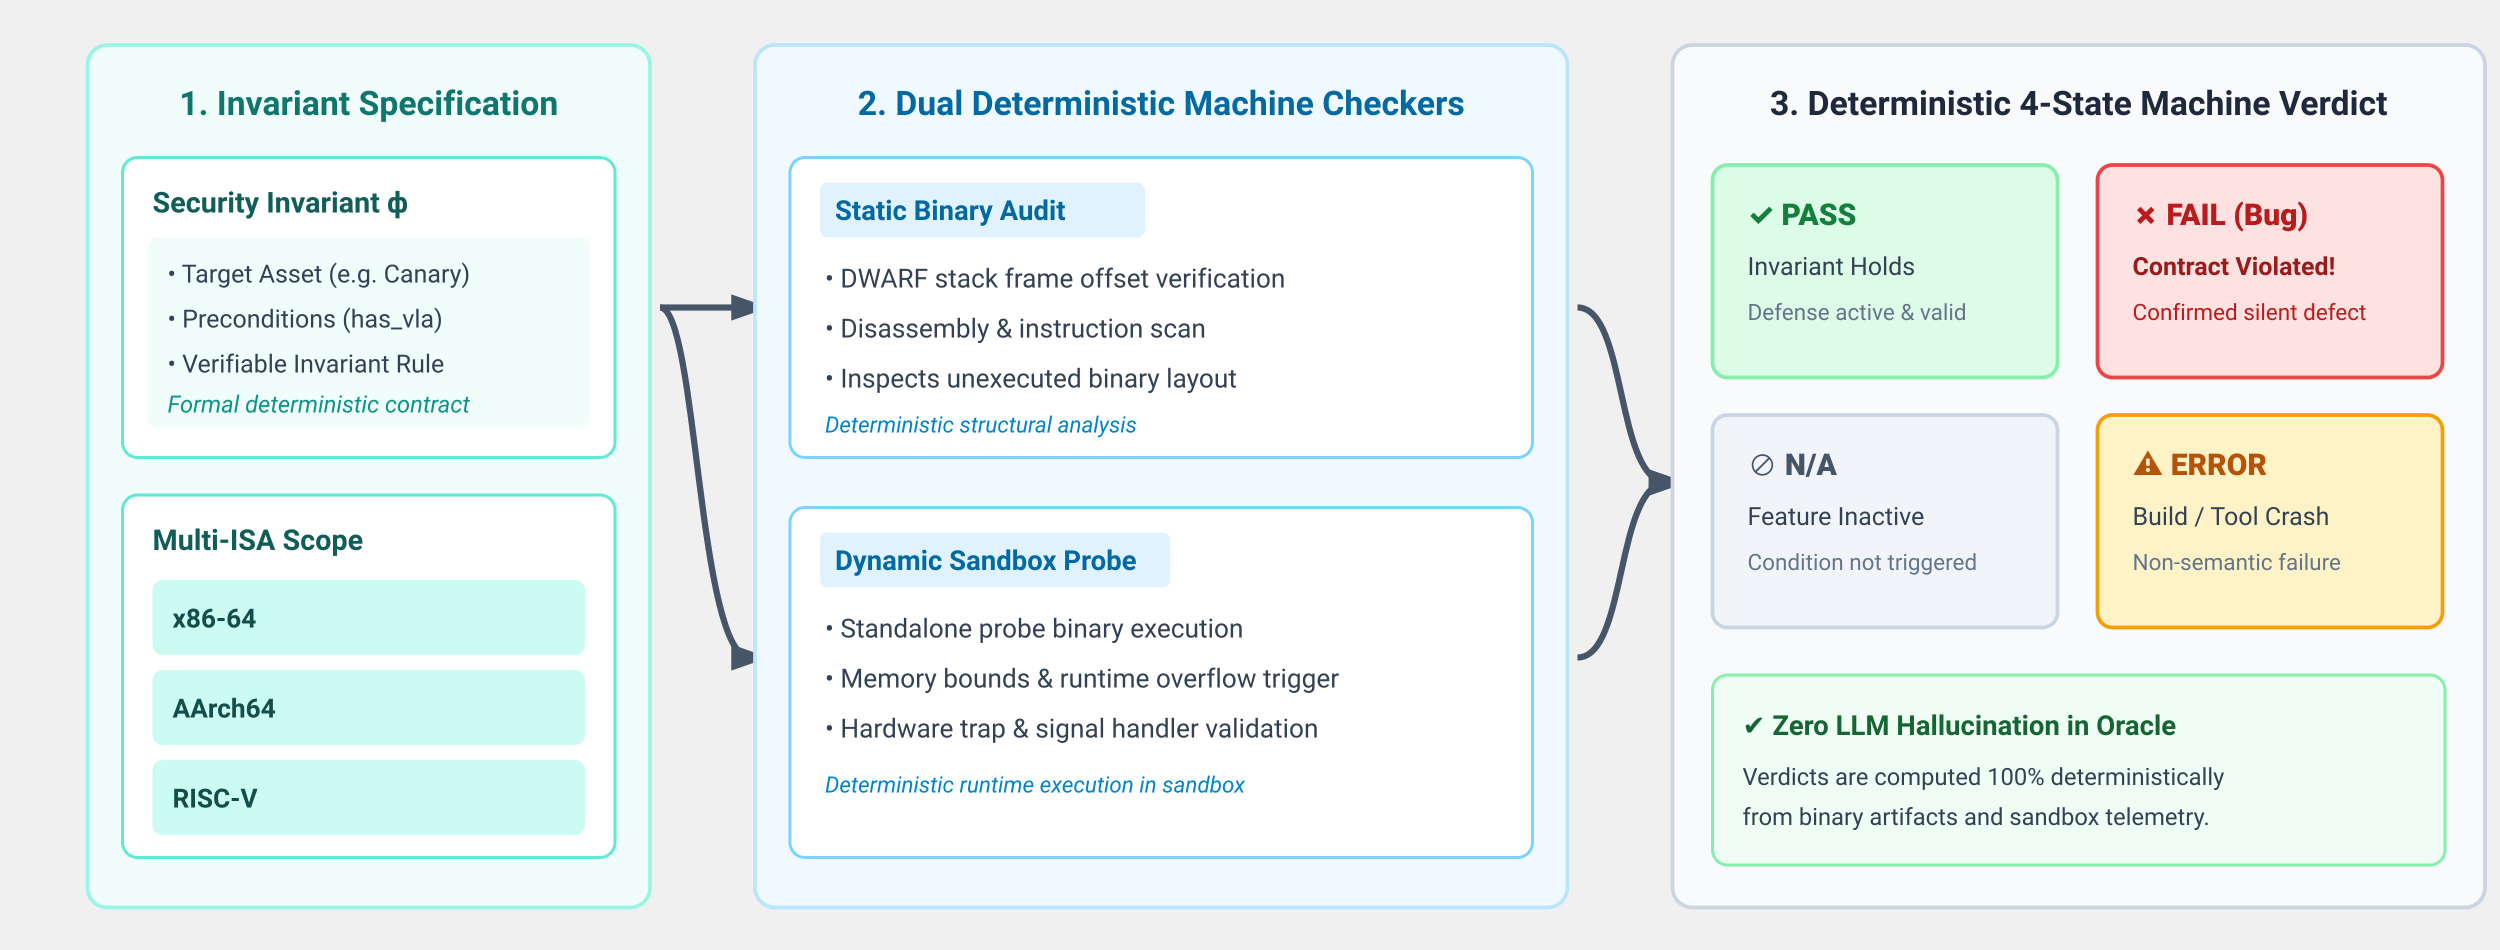
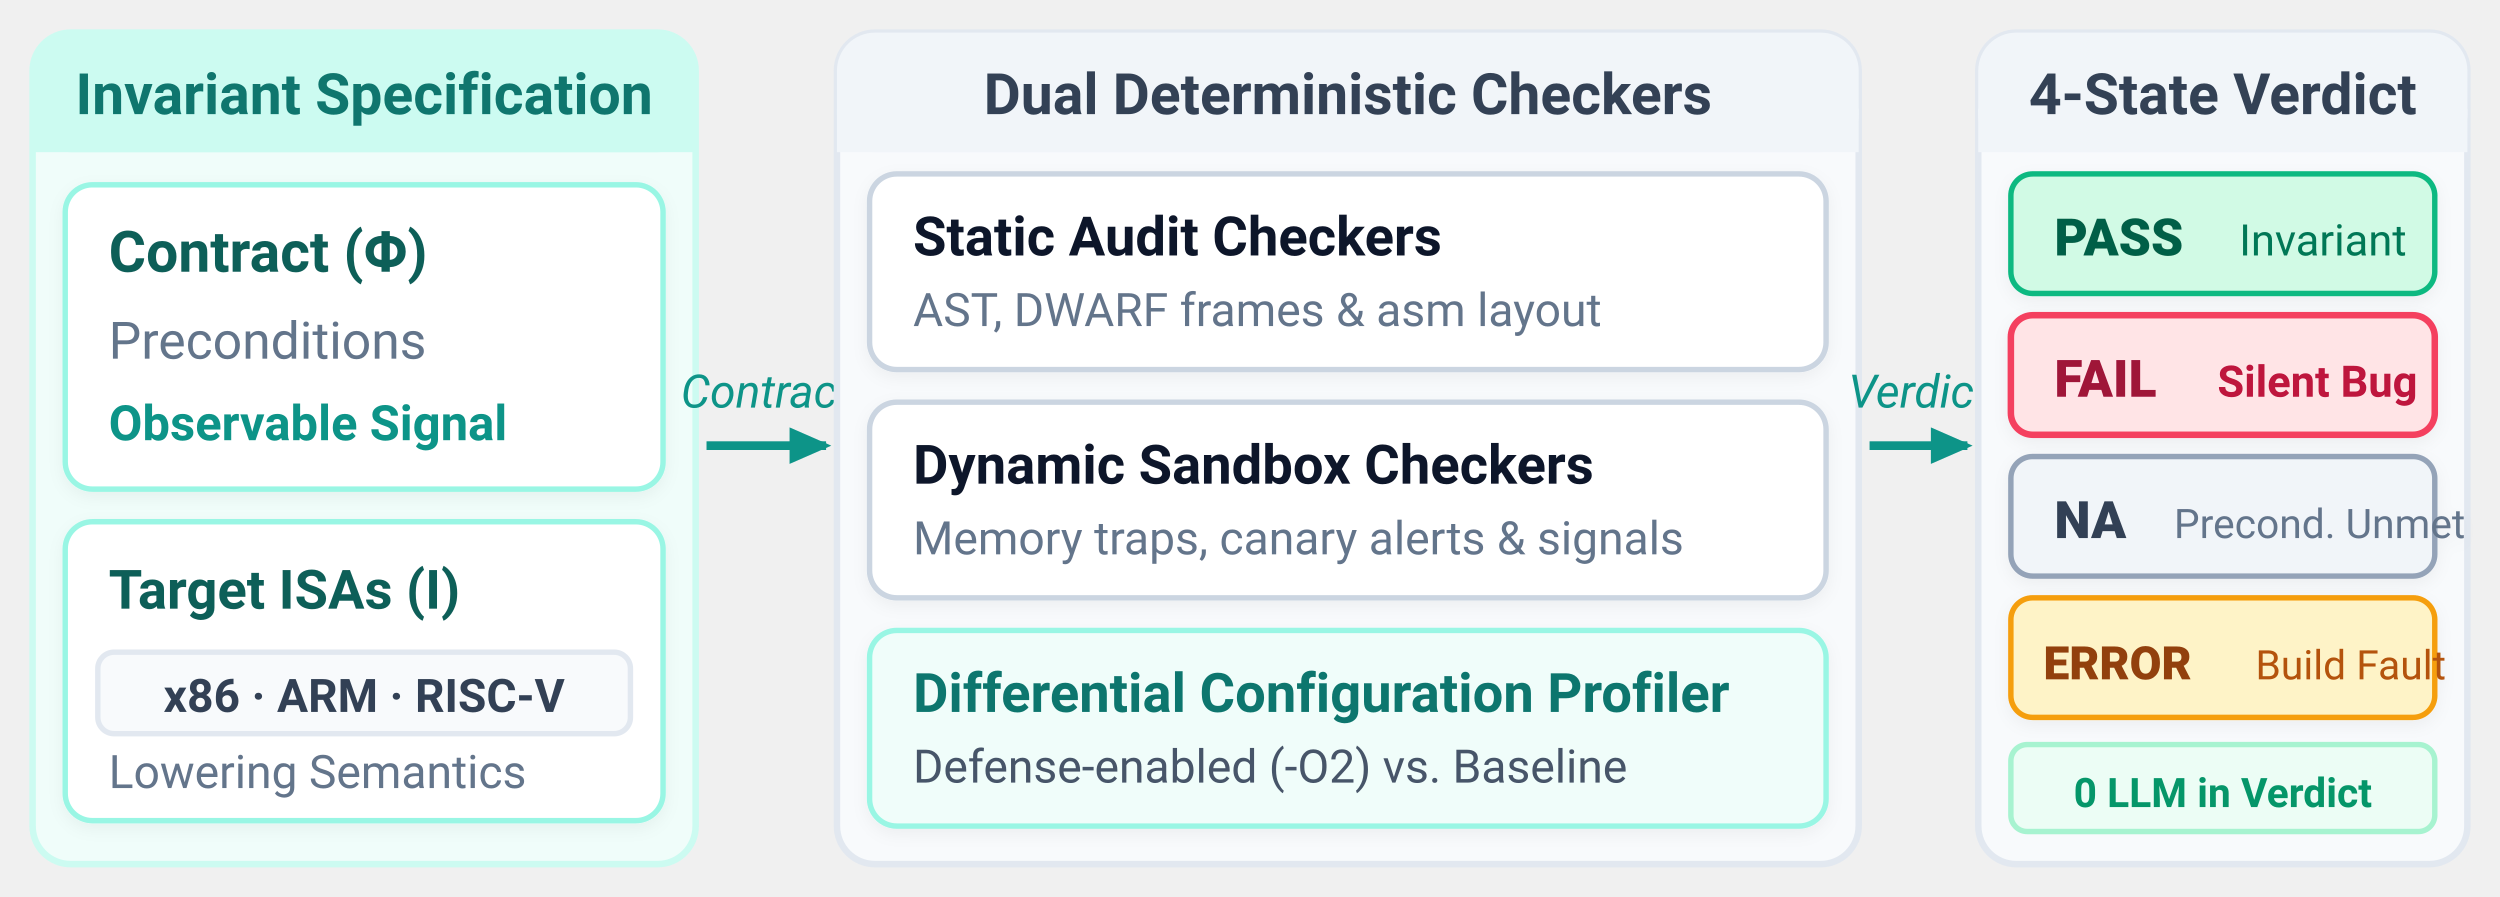
- <svg xmlns="http://www.w3.org/2000/svg" viewBox="0 0 1000 380" width="1000" height="380" style="background-color: #FFFFFF; font-family: -apple-system, BlinkMacSystemFont, 'Segoe UI', Roboto, Helvetica, Arial, sans-serif;">
+ <svg xmlns="http://www.w3.org/2000/svg" viewBox="0 0 460 165" width="460" height="165" style="background-color: #FFFFFF; font-family: -apple-system, BlinkMacSystemFont, 'Segoe UI', Roboto, Helvetica, Arial, sans-serif;">
  <defs>
-     <marker id="arr3-gray" viewBox="0 0 10 10" refX="5" refY="5" markerWidth="6" markerHeight="6" orient="auto-start-reverse">
-       <path d="M 0 1.5 L 10 5 L 0 8.5 z" fill="#475569" />
+     <marker id="orc-teal" viewBox="0 0 10 10" refX="7" refY="5" markerWidth="6" markerHeight="6" orient="auto-start-reverse">
+       <path d="M 0 1.5 L 8 5 L 0 8.5 z" fill="#0D9488" />
    </marker>
-     <marker id="arr3-teal" viewBox="0 0 10 10" refX="5" refY="5" markerWidth="6" markerHeight="6" orient="auto-start-reverse">
-       <path d="M 0 1.5 L 10 5 L 0 8.5 z" fill="#0D9488" />
+     <marker id="orc-gray" viewBox="0 0 10 10" refX="7" refY="5" markerWidth="6" markerHeight="6" orient="auto-start-reverse">
+       <path d="M 0 1.5 L 8 5 L 0 8.5 z" fill="#64748B" />
    </marker>
+     <filter id="orc-shadow" x="-5%" y="-5%" width="110%" height="115%" filterUnits="userSpaceOnUse">
+       <feDropShadow dx="0" dy="1" stdDeviation="1.5" flood-color="#0F172A" flood-opacity="0.05" />
+     </filter>
  </defs>
-   <rect x="35" y="18" width="225" height="345" rx="8" fill="#F0FDFA" stroke="#99F6E4" stroke-width="1.5" />
-   <text x="147.5" y="46" fill="#0F766E" font-size="13.5" font-weight="700" text-anchor="middle">1. Invariant Specification</text>
-   <g transform="translate(49, 63)">
-     <rect x="0" y="0" width="197" height="120" rx="6" fill="#FFFFFF" stroke="#5EEAD4" stroke-width="1.2" />
-     <text x="12" y="22" fill="#115E59" font-size="11.5" font-weight="700">Security Invariant ϕ</text>
-     <rect x="10" y="32" width="177" height="76" rx="4" fill="#F0FDFA" />
-     <text x="18" y="50" fill="#334155" font-size="10">• Target Asset (e.g. Canary)</text>
-     <text x="18" y="68" fill="#334155" font-size="10">• Preconditions (has_vla)</text>
-     <text x="18" y="86" fill="#334155" font-size="10">• Verifiable Invariant Rule</text>
-     <text x="18" y="102" fill="#0D9488" font-size="9.5" font-style="italic">Formal deterministic contract</text>
+   <g transform="translate(6, 6)">
+     <rect x="0" y="0" width="122" height="153" rx="7" fill="#F0FDFA" stroke="#CCFBF1" stroke-width="1.2" />
+     <rect x="0" y="0" width="122" height="22" rx="7" fill="#CCFBF1" />
+     <rect x="0" y="14" width="122" height="8" fill="#CCFBF1" />
+     <text x="61.0" y="15" fill="#0F766E" font-size="10.5" font-weight="700" text-anchor="middle">Invariant Specification</text>
+     <g transform="translate(6, 28)" filter="url(#orc-shadow)">
+       <rect x="0" y="0" width="110" height="56" rx="5" fill="#FFFFFF" stroke="#99F6E4" stroke-width="1" />
+       <text x="8" y="16" fill="#115E59" font-size="10.5" font-weight="700">Contract (Φ)</text>
+       <text x="8" y="32" fill="#64748B" font-size="9.5">Preconditions</text>
+       <text x="8" y="47" fill="#0D9488" font-size="9" font-weight="600">Observable Signal</text>
+     </g>
+     <g transform="translate(6, 90)" filter="url(#orc-shadow)">
+       <rect x="0" y="0" width="110" height="55" rx="5" fill="#FFFFFF" stroke="#99F6E4" stroke-width="1" />
+       <text x="8" y="16" fill="#115E59" font-size="10" font-weight="700">Target ISAs (I)</text>
+       <rect x="6" y="24" width="98" height="15" rx="3" fill="#F8FAFC" stroke="#E2E8F0" />
+       <text x="55" y="35" fill="#334155" font-size="8.5" font-weight="700" text-anchor="middle">x86 · ARM · RISC-V</text>
+       <text x="8" y="49" fill="#64748B" font-size="8.5">Lowering Semantics</text>
+     </g>
  </g>
-   <g transform="translate(49, 198)">
-     <rect x="0" y="0" width="197" height="145" rx="6" fill="#FFFFFF" stroke="#5EEAD4" stroke-width="1.2" />
-     <text x="12" y="22" fill="#115E59" font-size="11.5" font-weight="700">Multi-ISA Scope</text>
-     <rect x="12" y="34" width="173" height="30" rx="4" fill="#CCFBF1" />
-     <text x="20" y="53" fill="#134E4A" font-size="10.5" font-weight="700">x86-64</text>
-     <rect x="12" y="70" width="173" height="30" rx="4" fill="#CCFBF1" />
-     <text x="20" y="89" fill="#134E4A" font-size="10.5" font-weight="700">AArch64</text>
-     <rect x="12" y="106" width="173" height="30" rx="4" fill="#CCFBF1" />
-     <text x="20" y="125" fill="#134E4A" font-size="10.5" font-weight="700">RISC-V</text>
+   <path d="M 130 82 L 152 82" fill="none" stroke="#0D9488" stroke-width="1.6" marker-end="url(#orc-teal)" />
+   <text x="141" y="75" fill="#0D9488" font-size="8.5" font-style="italic" text-anchor="middle">Contract</text>
+   <g transform="translate(154, 6)">
+     <rect x="0" y="0" width="188" height="153" rx="7" fill="#F8FAFC" stroke="#E2E8F0" stroke-width="1.2" />
+     <rect x="0" y="0" width="188" height="22" rx="7" fill="#F1F5F9" />
+     <rect x="0" y="14" width="188" height="8" fill="#F1F5F9" />
+     <text x="94.0" y="15" fill="#334155" font-size="10.5" font-weight="700" text-anchor="middle">Dual Deterministic Checkers</text>
+     <g transform="translate(6, 26)" filter="url(#orc-shadow)">
+       <rect x="0" y="0" width="176" height="36" rx="5" fill="#FFFFFF" stroke="#CBD5E1" stroke-width="1" />
+       <text x="8" y="15" fill="#0F172A" font-size="10" font-weight="700">Static Audit Checkers</text>
+       <text x="8" y="28" fill="#64748B" font-size="8.5">AST, DWARF frames &amp; asm layout</text>
+     </g>
+     <g transform="translate(6, 68)" filter="url(#orc-shadow)">
+       <rect x="0" y="0" width="176" height="36" rx="5" fill="#FFFFFF" stroke="#CBD5E1" stroke-width="1" />
+       <text x="8" y="15" fill="#0F172A" font-size="10" font-weight="700">Dynamic Sandbox Checkers</text>
+       <text x="8" y="28" fill="#64748B" font-size="8.5">Memory traps, canary alerts &amp; signals</text>
+     </g>
+     <g transform="translate(6, 110)" filter="url(#orc-shadow)">
+       <rect x="0" y="0" width="176" height="36" rx="5" fill="#F0FDFA" stroke="#99F6E4" stroke-width="1" />
+       <text x="8" y="15" fill="#0F766E" font-size="10" font-weight="700">Differential Configuration Profiler</text>
+       <text x="8" y="28" fill="#475569" font-size="8.5">Defense-enabled (-O2) vs. Baseline</text>
+     </g>
  </g>
-   <path d="M 264 123 C 284 123, 279 123, 300 123" fill="none" stroke="#475569" stroke-width="2.5" marker-end="url(#arr3-gray)" />
-   <path d="M 264 123 C 279 123, 279 263, 300 263" fill="none" stroke="#475569" stroke-width="2.5" marker-end="url(#arr3-gray)" />
-   <rect x="302" y="18" width="325" height="345" rx="8" fill="#F0F9FF" stroke="#BAE6FD" stroke-width="1.5" />
-   <text x="464.5" y="46" fill="#0369A1" font-size="13.5" font-weight="700" text-anchor="middle">2. Dual Deterministic Machine Checkers</text>
-   <g transform="translate(316, 63)">
-     <rect x="0" y="0" width="297" height="120" rx="6" fill="#FFFFFF" stroke="#7DD3FC" stroke-width="1.2" />
-     <rect x="12" y="10" width="130" height="22" rx="3" fill="#E0F2FE" />
-     <text x="18" y="25" fill="#0369A1" font-size="11" font-weight="700">Static Binary Audit</text>
-     <text x="14" y="52" fill="#334155" font-size="10.5">• DWARF stack frame offset verification</text>
-     <text x="14" y="72" fill="#334155" font-size="10.5">• Disassembly &amp; instruction scan</text>
-     <text x="14" y="92" fill="#334155" font-size="10.5">• Inspects unexecuted binary layout</text>
-     <text x="14" y="110" fill="#0284C7" font-size="9" font-style="italic">Deterministic structural analysis</text>
-   </g>
-   <g transform="translate(316, 203)">
-     <rect x="0" y="0" width="297" height="140" rx="6" fill="#FFFFFF" stroke="#7DD3FC" stroke-width="1.2" />
-     <rect x="12" y="10" width="140" height="22" rx="3" fill="#E0F2FE" />
-     <text x="18" y="25" fill="#0369A1" font-size="11" font-weight="700">Dynamic Sandbox Probe</text>
-     <text x="14" y="52" fill="#334155" font-size="10.5">• Standalone probe binary execution</text>
-     <text x="14" y="72" fill="#334155" font-size="10.5">• Memory bounds &amp; runtime overflow trigger</text>
-     <text x="14" y="92" fill="#334155" font-size="10.5">• Hardware trap &amp; signal handler validation</text>
-     <text x="14" y="114" fill="#0284C7" font-size="9" font-style="italic">Deterministic runtime execution in sandbox</text>
-   </g>
-   <path d="M 631 123 C 651 123, 646 193, 667 193" fill="none" stroke="#475569" stroke-width="2.5" marker-end="url(#arr3-gray)" />
-   <path d="M 631 263 C 651 263, 646 193, 667 193" fill="none" stroke="#475569" stroke-width="2.5" marker-end="url(#arr3-gray)" />
-   <rect x="669" y="18" width="325" height="345" rx="8" fill="#F8FAFC" stroke="#CBD5E1" stroke-width="1.5" />
-   <text x="831.5" y="46" fill="#1E293B" font-size="13.5" font-weight="700" text-anchor="middle">3. Deterministic 4-State Machine Verdict</text>
-   <g transform="translate(685, 66)">
-     <rect x="0" y="0" width="138" height="85" rx="6" fill="#DCFCE7" stroke="#86EFAC" stroke-width="1.5" />
-     <text x="14" y="24" fill="#15803D" font-size="12" font-weight="800">✓ PASS</text>
-     <text x="14" y="44" fill="#334155" font-size="10">Invariant Holds</text>
-     <text x="14" y="62" fill="#64748B" font-size="9">Defense active &amp; valid</text>
-     <rect x="154" y="0" width="138" height="85" rx="6" fill="#FEE2E2" stroke="#EF4444" stroke-width="1.5" />
-     <text x="168" y="24" fill="#B91C1C" font-size="12" font-weight="800">✗ FAIL (Bug)</text>
-     <text x="168" y="44" fill="#991B1B" font-size="10" font-weight="600">Contract Violated!</text>
-     <text x="168" y="62" fill="#B91C1C" font-size="9">Confirmed silent defect</text>
-     <rect x="0" y="100" width="138" height="85" rx="6" fill="#F1F5F9" stroke="#CBD5E1" stroke-width="1.5" />
-     <text x="14" y="124" fill="#475569" font-size="12" font-weight="800">⊘ N/A</text>
-     <text x="14" y="144" fill="#334155" font-size="10">Feature Inactive</text>
-     <text x="14" y="162" fill="#64748B" font-size="9">Condition not triggered</text>
-     <rect x="154" y="100" width="138" height="85" rx="6" fill="#FEF3C7" stroke="#F59E0B" stroke-width="1.5" />
-     <text x="168" y="124" fill="#B45309" font-size="12" font-weight="800">⚠ ERROR</text>
-     <text x="168" y="144" fill="#334155" font-size="10">Build / Tool Crash</text>
-     <text x="168" y="162" fill="#64748B" font-size="9">Non-semantic failure</text>
-   </g>
-   <g transform="translate(685, 270)">
-     <rect x="0" y="0" width="293" height="76" rx="6" fill="#F0FDF4" stroke="#86EFAC" stroke-width="1.2" />
-     <text x="12" y="24" fill="#166534" font-size="11" font-weight="700">✔ Zero LLM Hallucination in Oracle</text>
-     <text x="12" y="44" fill="#334155" font-size="9.5">Verdicts are computed 100% deterministically</text>
-     <text x="12" y="60" fill="#334155" font-size="9.5">from binary artifacts and sandbox telemetry.</text>
+   <path d="M 344 82 L 362 82" fill="none" stroke="#0D9488" stroke-width="1.6" marker-end="url(#orc-teal)" />
+   <text x="353" y="75" fill="#0D9488" font-size="8.5" font-style="italic" text-anchor="middle">Verdict</text>
+   <g transform="translate(364, 6)">
+     <rect x="0" y="0" width="90" height="153" rx="7" fill="#F8FAFC" stroke="#E2E8F0" stroke-width="1.2" />
+     <rect x="0" y="0" width="90" height="22" rx="7" fill="#F1F5F9" />
+     <rect x="0" y="14" width="90" height="8" fill="#F1F5F9" />
+     <text x="45.0" y="15" fill="#334155" font-size="10.5" font-weight="700" text-anchor="middle">4-State Verdict</text>
+     <g transform="translate(6, 26)" filter="url(#orc-shadow)">
+       <rect x="0" y="0" width="78" height="22" rx="4" fill="#D1FAE5" stroke="#10B981" stroke-width="1" />
+       <text x="8" y="15" fill="#065F46" font-size="9.5" font-weight="800">PASS</text>
+       <text x="42" y="15" fill="#047857" font-size="8">Invariant</text>
+     </g>
+     <g transform="translate(6, 52)" filter="url(#orc-shadow)">
+       <rect x="0" y="0" width="78" height="22" rx="4" fill="#FFE4E6" stroke="#F43F5E" stroke-width="1.2" />
+       <text x="8" y="15" fill="#9F1239" font-size="9.5" font-weight="800">FAIL</text>
+       <text x="38" y="15" fill="#BE123C" font-size="8" font-weight="700">Silent Bug</text>
+     </g>
+     <g transform="translate(6, 78)" filter="url(#orc-shadow)">
+       <rect x="0" y="0" width="78" height="22" rx="4" fill="#F1F5F9" stroke="#94A3B8" stroke-width="1" />
+       <text x="8" y="15" fill="#334155" font-size="9.5" font-weight="800">NA</text>
+       <text x="30" y="15" fill="#64748B" font-size="7.5">Precond. Unmet</text>
+     </g>
+     <g transform="translate(6, 104)" filter="url(#orc-shadow)">
+       <rect x="0" y="0" width="78" height="22" rx="4" fill="#FEF3C7" stroke="#F59E0B" stroke-width="1" />
+       <text x="6" y="15" fill="#92400E" font-size="8.5" font-weight="800">ERROR</text>
+       <text x="45" y="15" fill="#B45309" font-size="7.5">Build Fault</text>
+     </g>
+     <g transform="translate(6, 131)">
+       <rect x="0" y="0" width="78" height="16" rx="3" fill="#ECFDF5" stroke="#A7F3D0" />
+       <text x="39.0" y="11.5" fill="#059669" font-size="7.5" font-weight="700" text-anchor="middle">0 LLM in Verdict</text>
+     </g>
  </g>
</svg>
